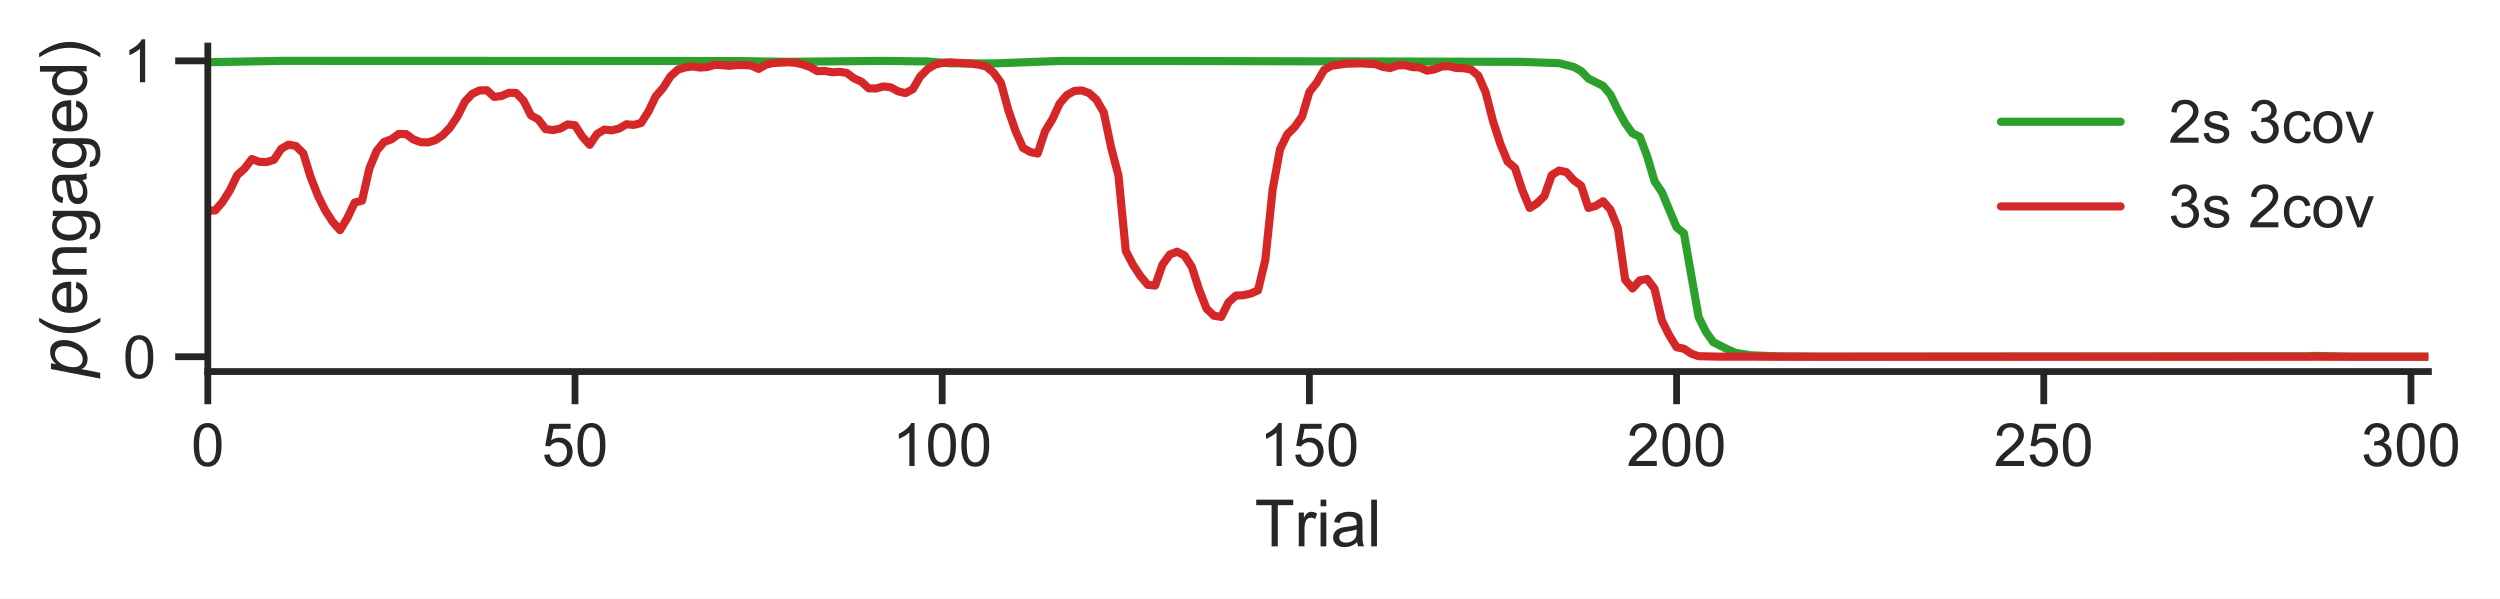
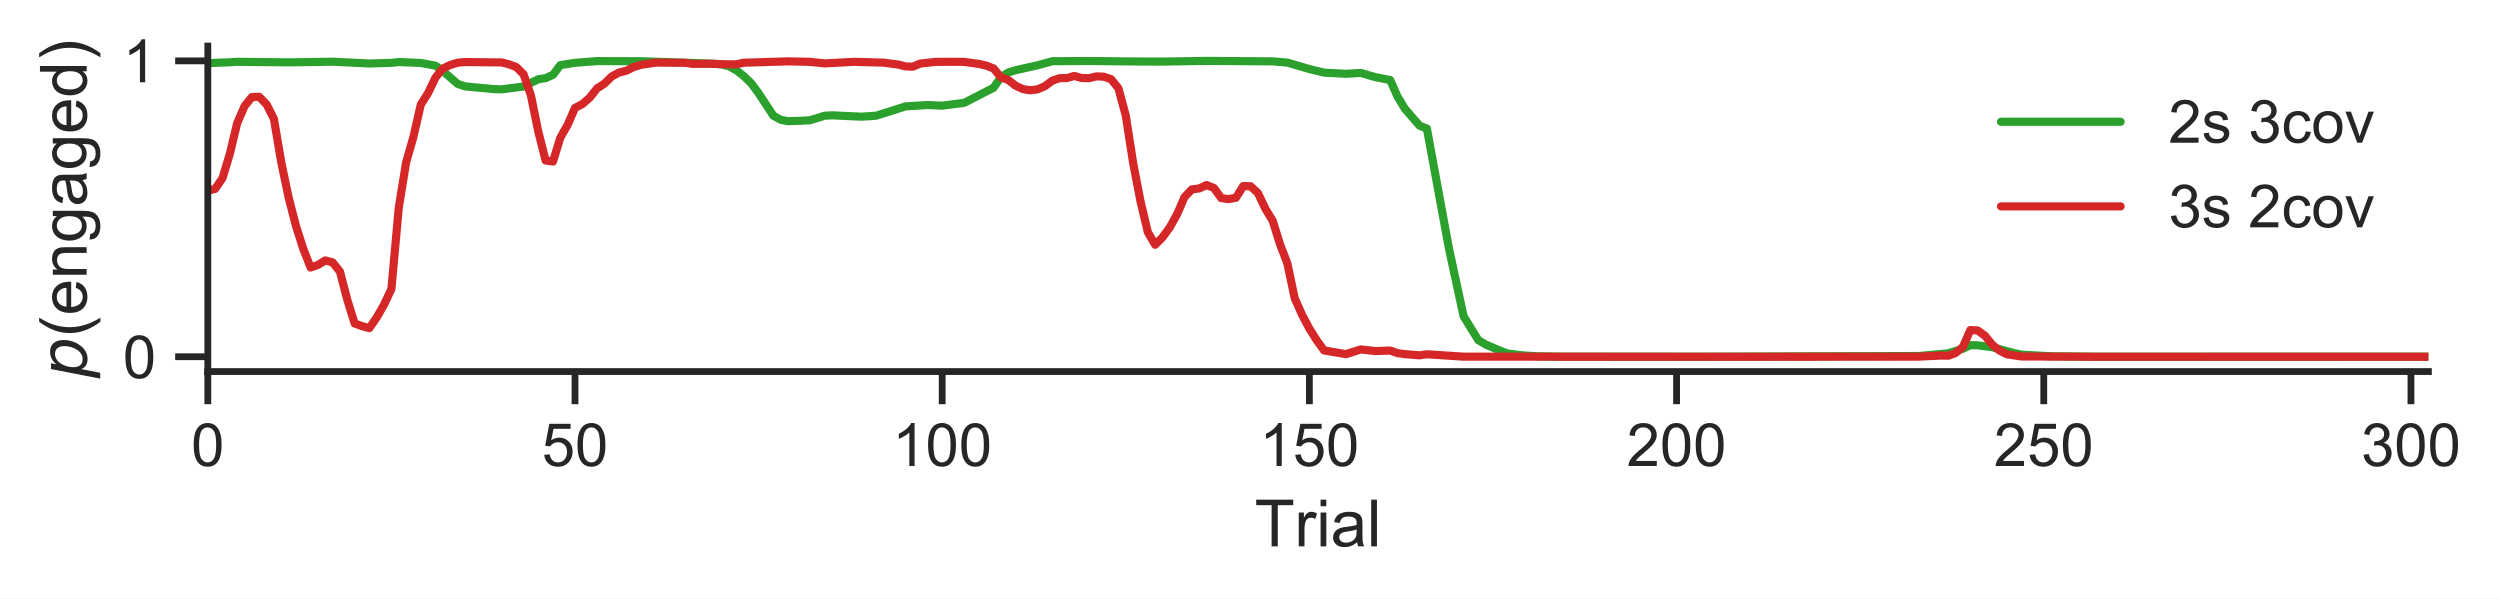
<svg xmlns="http://www.w3.org/2000/svg" xmlns:xlink="http://www.w3.org/1999/xlink" height="110.064pt" version="1.1" viewBox="0 0 459.764 110.064" width="459.764pt">
  <defs>
    <style type="text/css">
*{stroke-linecap:butt;stroke-linejoin:round;}
  </style>
  </defs>
  <g id="figure_1">
    <g id="patch_1">
      <path d="M 0 110.064  L 459.764 110.064  L 459.764 0  L 0 0  z " style="fill:#ffffff;" />
    </g>
    <g id="axes_1">
      <g id="patch_2">
        <path d="M 38.217 68.33  L 446.597 68.33  L 446.597 8.47  L 38.217 8.47  z " style="fill:#ffffff;" />
      </g>
      <g id="matplotlib.axis_1">
        <g id="xtick_1">
          <g id="line2d_1">
            <defs>
-               <path d="M 0 0  L 0 6  " id="meb59ed210e" style="stroke:#262626;stroke-width:1.25;" />
-             </defs>
-             <g>
-               <use style="fill:#262626;stroke:#262626;stroke-width:1.25;" x="38.217" xlink:href="#meb59ed210e" y="68.33" />
+               <path d="M 0 0  L 0 6  " id="m10d010ecf6" style="stroke:#262626;stroke-width:1.25;" />
+             </defs>
+             <g>
+               <use style="fill:#262626;stroke:#262626;stroke-width:1.25;" x="38.217" xlink:href="#m10d010ecf6" y="68.33" />
            </g>
          </g>
          <g id="text_1">
            <defs>
              <path d="M 4.156 35.297  Q 4.156 48 6.766 55.734  Q 9.375 63.484 14.516 67.672  Q 19.672 71.875 27.484 71.875  Q 33.25 71.875 37.594 69.547  Q 41.938 67.234 44.766 62.859  Q 47.609 58.5 49.219 52.219  Q 50.828 45.953 50.828 35.297  Q 50.828 22.703 48.234 14.969  Q 45.656 7.234 40.5 3  Q 35.359 -1.219 27.484 -1.219  Q 17.141 -1.219 11.234 6.203  Q 4.156 15.141 4.156 35.297  z M 13.188 35.297  Q 13.188 17.672 17.312 11.828  Q 21.438 6 27.484 6  Q 33.547 6 37.672 11.859  Q 41.797 17.719 41.797 35.297  Q 41.797 52.984 37.672 58.781  Q 33.547 64.594 27.391 64.594  Q 21.344 64.594 17.719 59.469  Q 13.188 52.938 13.188 35.297  z " id="ArialMT-48" />
            </defs>
            <g style="fill:#262626;" transform="translate(35.15852 85.70343)scale(0.11 -0.11)">
              <use xlink:href="#ArialMT-48" />
            </g>
          </g>
        </g>
        <g id="xtick_2">
          <g id="line2d_2">
            <g>
-               <use style="fill:#262626;stroke:#262626;stroke-width:1.25;" x="105.746" xlink:href="#meb59ed210e" y="68.33" />
+               <use style="fill:#262626;stroke:#262626;stroke-width:1.25;" x="105.746" xlink:href="#m10d010ecf6" y="68.33" />
            </g>
          </g>
          <g id="text_2">
            <defs>
              <path d="M 4.156 18.75  L 13.375 19.531  Q 14.406 12.797 18.141 9.391  Q 21.875 6 27.156 6  Q 33.5 6 37.891 10.781  Q 42.281 15.578 42.281 23.484  Q 42.281 31 38.062 35.344  Q 33.844 39.703 27 39.703  Q 22.75 39.703 19.328 37.766  Q 15.922 35.844 13.969 32.766  L 5.719 33.844  L 12.641 70.609  L 48.25 70.609  L 48.25 62.203  L 19.672 62.203  L 15.828 42.969  Q 22.266 47.469 29.344 47.469  Q 38.719 47.469 45.156 40.969  Q 51.609 34.469 51.609 24.266  Q 51.609 14.547 45.953 7.469  Q 39.062 -1.219 27.156 -1.219  Q 17.391 -1.219 11.203 4.25  Q 5.031 9.719 4.156 18.75  z " id="ArialMT-53" />
            </defs>
            <g style="fill:#262626;" transform="translate(99.62865 85.70343)scale(0.11 -0.11)">
              <use xlink:href="#ArialMT-53" />
              <use x="55.615" xlink:href="#ArialMT-48" />
            </g>
          </g>
        </g>
        <g id="xtick_3">
          <g id="line2d_3">
            <g>
-               <use style="fill:#262626;stroke:#262626;stroke-width:1.25;" x="173.274" xlink:href="#meb59ed210e" y="68.33" />
+               <use style="fill:#262626;stroke:#262626;stroke-width:1.25;" x="173.274" xlink:href="#m10d010ecf6" y="68.33" />
            </g>
          </g>
          <g id="text_3">
            <defs>
              <path d="M 37.25 0  L 28.469 0  L 28.469 56  Q 25.297 52.984 20.141 49.953  Q 14.984 46.922 10.891 45.406  L 10.891 53.906  Q 18.266 57.375 23.781 62.297  Q 29.297 67.234 31.594 71.875  L 37.25 71.875  z " id="ArialMT-49" />
            </defs>
            <g style="fill:#262626;" transform="translate(164.0988 85.70343)scale(0.11 -0.11)">
              <use xlink:href="#ArialMT-49" />
              <use x="55.615" xlink:href="#ArialMT-48" />
              <use x="111.23" xlink:href="#ArialMT-48" />
            </g>
          </g>
        </g>
        <g id="xtick_4">
          <g id="line2d_4">
            <g>
-               <use style="fill:#262626;stroke:#262626;stroke-width:1.25;" x="240.803" xlink:href="#meb59ed210e" y="68.33" />
+               <use style="fill:#262626;stroke:#262626;stroke-width:1.25;" x="240.803" xlink:href="#m10d010ecf6" y="68.33" />
            </g>
          </g>
          <g id="text_4">
            <g style="fill:#262626;" transform="translate(231.6274 85.70343)scale(0.11 -0.11)">
              <use xlink:href="#ArialMT-49" />
              <use x="55.615" xlink:href="#ArialMT-53" />
              <use x="111.23" xlink:href="#ArialMT-48" />
            </g>
          </g>
        </g>
        <g id="xtick_5">
          <g id="line2d_5">
            <g>
-               <use style="fill:#262626;stroke:#262626;stroke-width:1.25;" x="308.332" xlink:href="#meb59ed210e" y="68.33" />
+               <use style="fill:#262626;stroke:#262626;stroke-width:1.25;" x="308.332" xlink:href="#m10d010ecf6" y="68.33" />
            </g>
          </g>
          <g id="text_5">
            <defs>
              <path d="M 50.344 8.453  L 50.344 0  L 3.031 0  Q 2.938 3.172 4.047 6.109  Q 5.859 10.938 9.828 15.625  Q 13.812 20.312 21.344 26.469  Q 33.016 36.031 37.109 41.625  Q 41.219 47.219 41.219 52.203  Q 41.219 57.422 37.469 61  Q 33.734 64.594 27.734 64.594  Q 21.391 64.594 17.578 60.781  Q 13.766 56.984 13.719 50.25  L 4.688 51.172  Q 5.609 61.281 11.656 66.578  Q 17.719 71.875 27.938 71.875  Q 38.234 71.875 44.234 66.156  Q 50.25 60.453 50.25 52  Q 50.25 47.703 48.484 43.547  Q 46.734 39.406 42.656 34.812  Q 38.578 30.219 29.109 22.219  Q 21.188 15.578 18.938 13.203  Q 16.703 10.844 15.234 8.453  z " id="ArialMT-50" />
            </defs>
            <g style="fill:#262626;" transform="translate(299.1561 85.70343)scale(0.11 -0.11)">
              <use xlink:href="#ArialMT-50" />
              <use x="55.615" xlink:href="#ArialMT-48" />
              <use x="111.23" xlink:href="#ArialMT-48" />
            </g>
          </g>
        </g>
        <g id="xtick_6">
          <g id="line2d_6">
            <g>
-               <use style="fill:#262626;stroke:#262626;stroke-width:1.25;" x="375.86" xlink:href="#meb59ed210e" y="68.33" />
+               <use style="fill:#262626;stroke:#262626;stroke-width:1.25;" x="375.86" xlink:href="#m10d010ecf6" y="68.33" />
            </g>
          </g>
          <g id="text_6">
            <g style="fill:#262626;" transform="translate(366.6847 85.70343)scale(0.11 -0.11)">
              <use xlink:href="#ArialMT-50" />
              <use x="55.615" xlink:href="#ArialMT-53" />
              <use x="111.23" xlink:href="#ArialMT-48" />
            </g>
          </g>
        </g>
        <g id="xtick_7">
          <g id="line2d_7">
            <g>
-               <use style="fill:#262626;stroke:#262626;stroke-width:1.25;" x="443.389" xlink:href="#meb59ed210e" y="68.33" />
+               <use style="fill:#262626;stroke:#262626;stroke-width:1.25;" x="443.389" xlink:href="#m10d010ecf6" y="68.33" />
            </g>
          </g>
          <g id="text_7">
            <defs>
              <path d="M 4.203 18.891  L 12.984 20.062  Q 14.5 12.594 18.141 9.297  Q 21.781 6 27 6  Q 33.203 6 37.469 10.297  Q 41.75 14.594 41.75 20.953  Q 41.75 27 37.797 30.922  Q 33.844 34.859 27.734 34.859  Q 25.25 34.859 21.531 33.891  L 22.516 41.609  Q 23.391 41.5 23.922 41.5  Q 29.547 41.5 34.031 44.422  Q 38.531 47.359 38.531 53.469  Q 38.531 58.297 35.25 61.469  Q 31.984 64.656 26.812 64.656  Q 21.688 64.656 18.266 61.422  Q 14.844 58.203 13.875 51.766  L 5.078 53.328  Q 6.688 62.156 12.391 67.016  Q 18.109 71.875 26.609 71.875  Q 32.469 71.875 37.391 69.359  Q 42.328 66.844 44.938 62.5  Q 47.562 58.156 47.562 53.266  Q 47.562 48.641 45.062 44.828  Q 42.578 41.016 37.703 38.766  Q 44.047 37.312 47.562 32.688  Q 51.078 28.078 51.078 21.141  Q 51.078 11.766 44.234 5.25  Q 37.406 -1.266 26.953 -1.266  Q 17.531 -1.266 11.297 4.344  Q 5.078 9.969 4.203 18.891  z " id="ArialMT-51" />
            </defs>
            <g style="fill:#262626;" transform="translate(434.2134 85.70343)scale(0.11 -0.11)">
              <use xlink:href="#ArialMT-51" />
              <use x="55.615" xlink:href="#ArialMT-48" />
              <use x="111.23" xlink:href="#ArialMT-48" />
            </g>
          </g>
        </g>
        <g id="text_8">
          <defs>
            <path d="M 25.922 0  L 25.922 63.141  L 2.344 63.141  L 2.344 71.578  L 59.078 71.578  L 59.078 63.141  L 35.406 63.141  L 35.406 0  z " id="ArialMT-84" />
            <path d="M 6.5 0  L 6.5 51.859  L 14.406 51.859  L 14.406 44  Q 17.438 49.516 20 51.266  Q 22.562 53.031 25.641 53.031  Q 30.078 53.031 34.672 50.203  L 31.641 42.047  Q 28.422 43.953 25.203 43.953  Q 22.312 43.953 20.016 42.219  Q 17.719 40.484 16.75 37.406  Q 15.281 32.719 15.281 27.156  L 15.281 0  z " id="ArialMT-114" />
            <path d="M 6.641 61.469  L 6.641 71.578  L 15.438 71.578  L 15.438 61.469  z M 6.641 0  L 6.641 51.859  L 15.438 51.859  L 15.438 0  z " id="ArialMT-105" />
            <path d="M 40.438 6.391  Q 35.547 2.25 31.031 0.531  Q 26.516 -1.172 21.344 -1.172  Q 12.797 -1.172 8.203 3  Q 3.609 7.172 3.609 13.672  Q 3.609 17.484 5.344 20.625  Q 7.078 23.781 9.891 25.688  Q 12.703 27.594 16.219 28.562  Q 18.797 29.25 24.031 29.891  Q 34.672 31.156 39.703 32.906  Q 39.75 34.719 39.75 35.203  Q 39.75 40.578 37.25 42.781  Q 33.891 45.75 27.25 45.75  Q 21.047 45.75 18.094 43.578  Q 15.141 41.406 13.719 35.891  L 5.125 37.062  Q 6.297 42.578 8.984 45.969  Q 11.672 49.359 16.75 51.188  Q 21.828 53.031 28.516 53.031  Q 35.156 53.031 39.297 51.469  Q 43.453 49.906 45.406 47.531  Q 47.359 45.172 48.141 41.547  Q 48.578 39.312 48.578 33.453  L 48.578 21.734  Q 48.578 9.469 49.141 6.219  Q 49.703 2.984 51.375 0  L 42.188 0  Q 40.828 2.734 40.438 6.391  z M 39.703 26.031  Q 34.906 24.078 25.344 22.703  Q 19.922 21.922 17.672 20.938  Q 15.438 19.969 14.203 18.094  Q 12.984 16.219 12.984 13.922  Q 12.984 10.406 15.641 8.062  Q 18.312 5.719 23.438 5.719  Q 28.516 5.719 32.469 7.938  Q 36.422 10.156 38.281 14.016  Q 39.703 17 39.703 22.797  z " id="ArialMT-97" />
            <path d="M 6.391 0  L 6.391 71.578  L 15.188 71.578  L 15.188 0  z " id="ArialMT-108" />
          </defs>
          <g style="fill:#262626;" transform="translate(230.7443 100.4791)scale(0.12 -0.12)">
            <use xlink:href="#ArialMT-84" />
            <use x="61.037" xlink:href="#ArialMT-114" />
            <use x="94.338" xlink:href="#ArialMT-105" />
            <use x="116.555" xlink:href="#ArialMT-97" />
            <use x="172.17" xlink:href="#ArialMT-108" />
          </g>
        </g>
      </g>
      <g id="matplotlib.axis_2">
        <g id="ytick_1">
          <g id="line2d_8">
            <defs>
-               <path d="M 0 0  L -6 0  " id="m8cedfc2ea2" style="stroke:#262626;stroke-width:1.25;" />
-             </defs>
-             <g>
-               <use style="fill:#262626;stroke:#262626;stroke-width:1.25;" x="38.217" xlink:href="#m8cedfc2ea2" y="65.609" />
+               <path d="M 0 0  L -6 0  " id="m871ea0dae2" style="stroke:#262626;stroke-width:1.25;" />
+             </defs>
+             <g>
+               <use style="fill:#262626;stroke:#262626;stroke-width:1.25;" x="38.217" xlink:href="#m871ea0dae2" y="65.609" />
            </g>
          </g>
          <g id="text_9">
            <g style="fill:#262626;" transform="translate(22.6 69.54574)scale(0.11 -0.11)">
              <use xlink:href="#ArialMT-48" />
            </g>
          </g>
        </g>
        <g id="ytick_2">
          <g id="line2d_9">
            <g>
-               <use style="fill:#262626;stroke:#262626;stroke-width:1.25;" x="38.217" xlink:href="#m8cedfc2ea2" y="11.191" />
+               <use style="fill:#262626;stroke:#262626;stroke-width:1.25;" x="38.217" xlink:href="#m871ea0dae2" y="11.191" />
            </g>
          </g>
          <g id="text_10">
            <g style="fill:#262626;" transform="translate(22.6 15.12786)scale(0.11 -0.11)">
              <use xlink:href="#ArialMT-49" />
            </g>
          </g>
        </g>
        <g id="text_11">
          <defs>
            <path d="M 49.609 33.688  Q 49.609 40.875 46.484 44.672  Q 43.359 48.484 37.5 48.484  Q 33.5 48.484 29.859 46.438  Q 26.219 44.391 23.391 40.484  Q 20.609 36.625 18.938 31.156  Q 17.281 25.688 17.281 20.312  Q 17.281 13.484 20.406 9.797  Q 23.531 6.109 29.297 6.109  Q 33.547 6.109 37.188 8.109  Q 40.828 10.109 43.406 13.922  Q 46.188 17.922 47.891 23.344  Q 49.609 28.766 49.609 33.688  z M 21.781 46.391  Q 25.391 51.125 30.297 53.562  Q 35.203 56 41.219 56  Q 49.609 56 54.25 50.5  Q 58.891 45.016 58.891 35.109  Q 58.891 27 56 19.656  Q 53.125 12.312 47.703 6.5  Q 44.094 2.641 39.547 0.609  Q 35.016 -1.422 29.984 -1.422  Q 24.172 -1.422 20.219 1  Q 16.266 3.422 14.312 8.203  L 8.688 -20.797  L -0.297 -20.797  L 14.406 54.688  L 23.391 54.688  z " id="DejaVuSans-Oblique-112" />
            <path d="M 23.391 -21.047  Q 16.109 -11.859 11.078 0.438  Q 6.062 12.75 6.062 25.922  Q 6.062 37.547 9.812 48.188  Q 14.203 60.547 23.391 72.797  L 29.688 72.797  Q 23.781 62.641 21.875 58.297  Q 18.891 51.562 17.188 44.234  Q 15.094 35.109 15.094 25.875  Q 15.094 2.391 29.688 -21.047  z " id="ArialMT-40" />
            <path d="M 42.094 16.703  L 51.172 15.578  Q 49.031 7.625 43.219 3.219  Q 37.406 -1.172 28.375 -1.172  Q 17 -1.172 10.328 5.828  Q 3.656 12.844 3.656 25.484  Q 3.656 38.578 10.391 45.797  Q 17.141 53.031 27.875 53.031  Q 38.281 53.031 44.875 45.953  Q 51.469 38.875 51.469 26.031  Q 51.469 25.25 51.422 23.688  L 12.75 23.688  Q 13.234 15.141 17.578 10.594  Q 21.922 6.062 28.422 6.062  Q 33.25 6.062 36.672 8.594  Q 40.094 11.141 42.094 16.703  z M 13.234 30.906  L 42.188 30.906  Q 41.609 37.453 38.875 40.719  Q 34.672 45.797 27.984 45.797  Q 21.922 45.797 17.797 41.75  Q 13.672 37.703 13.234 30.906  z " id="ArialMT-101" />
            <path d="M 6.594 0  L 6.594 51.859  L 14.5 51.859  L 14.5 44.484  Q 20.219 53.031 31 53.031  Q 35.688 53.031 39.625 51.344  Q 43.562 49.656 45.516 46.922  Q 47.469 44.188 48.25 40.438  Q 48.734 37.984 48.734 31.891  L 48.734 0  L 39.938 0  L 39.938 31.547  Q 39.938 36.922 38.906 39.578  Q 37.891 42.234 35.281 43.812  Q 32.672 45.406 29.156 45.406  Q 23.531 45.406 19.453 41.844  Q 15.375 38.281 15.375 28.328  L 15.375 0  z " id="ArialMT-110" />
            <path d="M 4.984 -4.297  L 13.531 -5.562  Q 14.062 -9.516 16.5 -11.328  Q 19.781 -13.766 25.438 -13.766  Q 31.547 -13.766 34.859 -11.328  Q 38.188 -8.891 39.359 -4.5  Q 40.047 -1.812 39.984 6.781  Q 34.234 0 25.641 0  Q 14.938 0 9.078 7.719  Q 3.219 15.438 3.219 26.219  Q 3.219 33.641 5.906 39.906  Q 8.594 46.188 13.688 49.609  Q 18.797 53.031 25.688 53.031  Q 34.859 53.031 40.828 45.609  L 40.828 51.859  L 48.922 51.859  L 48.922 7.031  Q 48.922 -5.078 46.453 -10.125  Q 44 -15.188 38.641 -18.109  Q 33.297 -21.047 25.484 -21.047  Q 16.219 -21.047 10.5 -16.875  Q 4.781 -12.703 4.984 -4.297  z M 12.25 26.859  Q 12.25 16.656 16.297 11.969  Q 20.359 7.281 26.469 7.281  Q 32.516 7.281 36.609 11.938  Q 40.719 16.609 40.719 26.562  Q 40.719 36.078 36.5 40.906  Q 32.281 45.75 26.312 45.75  Q 20.453 45.75 16.344 40.984  Q 12.25 36.234 12.25 26.859  z " id="ArialMT-103" />
            <path d="M 40.234 0  L 40.234 6.547  Q 35.297 -1.172 25.734 -1.172  Q 19.531 -1.172 14.328 2.25  Q 9.125 5.672 6.266 11.797  Q 3.422 17.922 3.422 25.875  Q 3.422 33.641 6 39.969  Q 8.594 46.297 13.766 49.656  Q 18.953 53.031 25.344 53.031  Q 30.031 53.031 33.688 51.047  Q 37.359 49.078 39.656 45.906  L 39.656 71.578  L 48.391 71.578  L 48.391 0  z M 12.453 25.875  Q 12.453 15.922 16.641 10.984  Q 20.844 6.062 26.562 6.062  Q 32.328 6.062 36.344 10.766  Q 40.375 15.484 40.375 25.141  Q 40.375 35.797 36.266 40.766  Q 32.172 45.75 26.172 45.75  Q 20.312 45.75 16.375 40.969  Q 12.453 36.188 12.453 25.875  z " id="ArialMT-100" />
            <path d="M 12.359 -21.047  L 6.062 -21.047  Q 20.656 2.391 20.656 25.875  Q 20.656 35.062 18.562 44.094  Q 16.891 51.422 13.922 58.156  Q 12.016 62.547 6.062 72.797  L 12.359 72.797  Q 21.531 60.547 25.922 48.188  Q 29.688 37.547 29.688 25.922  Q 29.688 12.75 24.625 0.438  Q 19.578 -11.859 12.359 -21.047  z " id="ArialMT-41" />
          </defs>
          <g style="fill:#262626;" transform="translate(15.96 69.6)rotate(-90)scale(0.12 -0.12)">
            <use transform="translate(0 0.203125)" xlink:href="#DejaVuSans-Oblique-112" />
            <use transform="translate(63.47656 0.203125)" xlink:href="#ArialMT-40" />
            <use transform="translate(96.77734 0.203125)" xlink:href="#ArialMT-101" />
            <use transform="translate(152.3926 0.203125)" xlink:href="#ArialMT-110" />
            <use transform="translate(208.0078 0.203125)" xlink:href="#ArialMT-103" />
            <use transform="translate(263.623 0.203125)" xlink:href="#ArialMT-97" />
            <use transform="translate(319.2383 0.203125)" xlink:href="#ArialMT-103" />
            <use transform="translate(374.8535 0.203125)" xlink:href="#ArialMT-101" />
            <use transform="translate(430.4688 0.203125)" xlink:href="#ArialMT-100" />
            <use transform="translate(486.084 0.203125)" xlink:href="#ArialMT-41" />
          </g>
        </g>
      </g>
      <g id="line2d_10">
-         <path clip-path="url(#pc76b849a03)" d="M 38.217 11.441  L 51.723 11.197  L 89.539 11.202  L 135.458 11.229  L 144.912 11.369  L 162.47 11.197  L 170.573 11.303  L 174.625 11.647  L 182.728 11.665  L 194.883 11.212  L 219.194 11.223  L 279.97 11.374  L 282.671 11.476  L 286.722 11.618  L 289.424 12.314  L 290.774 13.059  L 292.125 14.456  L 294.826 15.796  L 296.176 17.412  L 297.527 20.219  L 298.878 22.652  L 300.228 24.526  L 301.579 25.169  L 302.929 28.75  L 304.28 33.332  L 305.63 35.338  L 308.332 41.805  L 309.682 42.908  L 312.383 58.312  L 313.734 61.023  L 315.084 62.928  L 317.786 64.281  L 319.136 64.882  L 321.837 65.328  L 327.24 65.546  L 335.343 65.593  L 424.481 65.516  L 425.831 65.452  L 432.584 65.599  L 460.764 65.602  L 460.764 65.602  " style="fill:none;stroke:#2ca02c;stroke-linecap:round;stroke-width:1.5;" />
+         <path clip-path="url(#p926b08564e)" d="M 38.217 11.612  L 42.269 11.454  L 43.619 11.367  L 53.073 11.468  L 58.476 11.393  L 61.177 11.346  L 67.93 11.675  L 71.981 11.557  L 73.332 11.41  L 77.384 11.577  L 80.085 12.07  L 81.435 13.04  L 84.137 15.41  L 85.487 15.883  L 90.889 16.395  L 92.24 16.43  L 96.292 15.915  L 98.993 14.574  L 100.343 14.367  L 101.694 13.763  L 103.045 11.972  L 105.746 11.556  L 109.797 11.236  L 117.901 11.258  L 131.407 11.724  L 132.757 11.863  L 134.108 12.204  L 135.458 12.954  L 136.809 14.012  L 138.159 15.324  L 139.51 17.148  L 142.211 21.26  L 143.562 22.032  L 144.912 22.283  L 147.613 22.197  L 148.964 22.112  L 151.665 21.28  L 153.016 21.211  L 158.418 21.459  L 161.119 21.282  L 166.521 19.568  L 170.573 19.315  L 173.274 19.432  L 177.326 18.912  L 182.728 16.134  L 184.079 14.169  L 185.429 13.333  L 186.78 12.91  L 190.832 12.003  L 193.533 11.258  L 200.286 11.214  L 208.389 11.305  L 213.792 11.329  L 221.895 11.197  L 234.05 11.285  L 236.751 11.511  L 240.803 12.703  L 243.504 13.358  L 247.556 13.573  L 250.257 13.407  L 252.958 14.195  L 255.659 14.714  L 257.01 17.754  L 258.36 19.982  L 261.062 23.107  L 262.412 23.642  L 266.464 45.669  L 269.165 58.173  L 271.866 62.55  L 273.217 63.36  L 275.918 64.504  L 277.268 65.013  L 279.97 65.346  L 282.671 65.523  L 286.722 65.594  L 313.734 65.603  L 352.901 65.472  L 358.303 64.971  L 361.004 64.133  L 362.355 63.477  L 363.705 63.505  L 366.406 63.859  L 370.458 64.953  L 371.809 65.219  L 377.211 65.523  L 385.314 65.605  L 460.764 65.592  L 460.764 65.592  " style="fill:none;stroke:#2ca02c;stroke-linecap:round;stroke-width:1.5;" />
      </g>
      <g id="line2d_11">
-         <path clip-path="url(#pc76b849a03)" d="M 38.217 38.732  L 39.568 38.707  L 40.918 37.155  L 42.269 35.025  L 43.619 32.215  L 44.97 31.007  L 46.32 29.248  L 47.671 29.761  L 49.022 29.809  L 50.372 29.394  L 51.723 27.365  L 53.073 26.598  L 54.424 26.85  L 55.774 28.197  L 57.125 32.562  L 58.476 36.018  L 59.826 38.72  L 61.177 40.792  L 62.527 42.326  L 63.878 40.11  L 65.228 37.245  L 66.579 36.908  L 67.93 30.986  L 69.28 27.729  L 70.631 26.109  L 71.981 25.621  L 73.332 24.647  L 74.683 24.656  L 76.033 25.648  L 77.384 26.151  L 78.734 26.19  L 80.085 25.765  L 81.435 24.858  L 82.786 23.427  L 84.137 21.406  L 85.487 18.703  L 86.838 17.265  L 88.188 16.629  L 89.539 16.597  L 90.889 17.827  L 92.24 17.656  L 93.591 17.065  L 94.941 17.101  L 96.292 18.539  L 97.642 21.218  L 98.993 21.951  L 100.343 23.749  L 101.694 23.919  L 103.045 23.634  L 104.395 22.88  L 105.746 23.031  L 107.096 25.133  L 108.447 26.637  L 109.797 24.638  L 111.148 23.834  L 112.499 23.968  L 113.849 23.647  L 115.2 22.855  L 116.55 22.968  L 117.901 22.63  L 119.251 20.515  L 120.602 17.706  L 121.953 16.165  L 123.303 14.048  L 124.654 12.815  L 126.004 12.406  L 127.355 12.219  L 128.705 12.422  L 130.056 12.331  L 131.407 11.941  L 132.757 11.966  L 134.108 12.109  L 135.458 11.974  L 136.809 11.957  L 138.159 12.055  L 139.51 12.673  L 140.861 11.89  L 142.211 11.59  L 144.912 11.448  L 146.263 11.538  L 147.613 11.844  L 148.964 12.311  L 150.315 13.086  L 151.665 13.048  L 153.016 13.288  L 154.366 13.202  L 155.717 13.408  L 157.067 14.417  L 158.418 15.017  L 159.769 16.251  L 161.119 16.27  L 162.47 15.895  L 163.82 16.056  L 165.171 16.799  L 166.521 17.124  L 167.872 16.409  L 169.223 14.078  L 170.573 12.716  L 171.924 11.892  L 173.274 11.57  L 174.625 11.463  L 178.677 11.712  L 180.027 11.905  L 181.378 12.234  L 182.728 13.349  L 184.079 15.227  L 185.429 20.202  L 186.78 24.132  L 188.131 27.195  L 189.481 27.955  L 190.832 28.24  L 192.182 24.147  L 193.533 21.944  L 194.883 19.03  L 196.234 17.456  L 197.585 16.73  L 198.935 16.625  L 200.286 17.109  L 201.636 18.333  L 202.987 20.676  L 204.337 27.1  L 205.688 32.259  L 207.039 46.167  L 208.389 48.744  L 209.74 50.788  L 211.09 52.39  L 212.441 52.516  L 213.792 48.666  L 215.142 46.797  L 216.493 46.291  L 217.843 46.99  L 219.194 49.11  L 220.544 53.306  L 221.895 56.77  L 223.246 58.066  L 224.596 58.283  L 225.947 55.559  L 227.297 54.363  L 228.648 54.299  L 229.998 53.988  L 231.349 53.416  L 232.7 47.803  L 234.05 34.828  L 235.401 27.442  L 236.751 24.692  L 238.102 23.358  L 239.452 21.449  L 240.803 16.918  L 242.154 15.198  L 243.504 12.875  L 244.855 12.093  L 247.556 11.721  L 250.257 11.653  L 252.958 11.795  L 254.309 12.306  L 255.659 12.51  L 257.01 12.038  L 258.36 11.978  L 259.711 12.336  L 261.062 12.397  L 262.412 12.984  L 263.763 12.775  L 265.113 12.241  L 266.464 12.173  L 267.814 12.507  L 269.165 12.539  L 270.516 12.786  L 271.866 13.909  L 273.217 16.982  L 274.567 22.255  L 275.918 26.44  L 277.268 29.727  L 278.619 30.893  L 279.97 34.995  L 281.32 38.242  L 282.671 37.394  L 284.021 36.06  L 285.372 32.202  L 286.722 31.363  L 288.073 31.652  L 289.424 33.158  L 290.774 34.145  L 292.125 38.247  L 293.475 37.855  L 294.826 37.015  L 296.176 38.582  L 297.527 41.925  L 298.878 51.445  L 300.228 53.05  L 301.579 51.558  L 302.929 51.307  L 304.28 53.108  L 305.63 58.954  L 306.981 61.658  L 308.332 63.854  L 309.682 64.131  L 311.033 65.04  L 312.383 65.509  L 316.435 65.594  L 348.849 65.609  L 460.764 65.609  L 460.764 65.609  " style="fill:none;stroke:#d62728;stroke-linecap:round;stroke-width:1.5;" />
+         <path clip-path="url(#p926b08564e)" d="M 38.217 35.069  L 39.568 34.731  L 40.918 32.768  L 42.269 28.286  L 43.619 22.642  L 44.97 19.531  L 46.32 17.843  L 47.671 17.797  L 49.022 19.199  L 50.372 21.851  L 51.723 29.837  L 53.073 36.301  L 54.424 41.532  L 55.774 45.768  L 57.125 49.199  L 58.476 48.722  L 59.826 47.893  L 61.177 48.27  L 62.527 49.96  L 63.878 55.177  L 65.228 59.487  L 66.579 59.984  L 67.93 60.344  L 69.28 58.376  L 70.631 56.017  L 71.981 53.159  L 73.332 38.219  L 74.683 29.884  L 76.033 25.156  L 77.384 19.239  L 78.734 17.1  L 80.085 14.27  L 81.435 12.605  L 82.786 11.956  L 84.137 11.538  L 85.487 11.409  L 92.24 11.484  L 93.591 11.818  L 94.941 12.32  L 96.292 13.664  L 97.642 17.549  L 98.993 24.195  L 100.343 29.522  L 101.694 29.713  L 103.045 25.327  L 104.395 22.955  L 105.746 19.843  L 107.096 19.143  L 108.447 17.965  L 109.797 16.258  L 111.148 15.389  L 112.499 14.059  L 113.849 13.339  L 115.2 13.004  L 116.55 12.323  L 117.901 11.922  L 120.602 11.512  L 126.004 11.544  L 127.355 11.752  L 130.056 11.711  L 134.108 11.835  L 135.458 11.817  L 136.809 11.532  L 144.912 11.285  L 148.964 11.377  L 151.665 11.66  L 157.067 11.37  L 162.47 11.517  L 165.171 11.868  L 166.521 12.212  L 167.872 12.265  L 169.223 11.691  L 171.924 11.389  L 174.625 11.364  L 177.326 11.385  L 180.027 11.753  L 181.378 12.067  L 182.728 12.588  L 184.079 14.224  L 185.429 14.713  L 186.78 15.769  L 188.131 16.391  L 189.481 16.607  L 190.832 16.427  L 192.182 15.841  L 193.533 14.824  L 194.883 14.375  L 196.234 14.351  L 197.585 13.968  L 198.935 14.353  L 200.286 14.379  L 201.636 14.048  L 202.987 14.103  L 204.337 14.561  L 205.688 16.237  L 207.039 21.28  L 208.389 29.962  L 209.74 36.993  L 211.09 42.693  L 212.441 45.011  L 213.792 43.649  L 215.142 41.795  L 216.493 39.361  L 217.843 36.238  L 219.194 34.825  L 220.544 34.656  L 221.895 34.032  L 223.246 34.57  L 224.596 36.435  L 225.947 36.619  L 227.297 36.364  L 228.648 34.21  L 229.998 34.255  L 231.349 35.514  L 232.7 38.376  L 234.05 40.586  L 235.401 44.923  L 236.751 48.433  L 238.102 54.84  L 239.452 57.887  L 240.803 60.429  L 242.154 62.581  L 243.504 64.445  L 247.556 65.134  L 250.257 64.255  L 252.958 64.571  L 255.659 64.464  L 257.01 64.944  L 258.36 65.13  L 261.062 65.347  L 262.412 65.152  L 269.165 65.59  L 313.734 65.609  L 352.901 65.586  L 356.952 65.386  L 358.303 65.421  L 359.653 64.919  L 361.004 63.795  L 362.355 60.7  L 363.705 60.771  L 365.056 61.753  L 366.406 63.419  L 367.757 64.498  L 369.107 65.173  L 371.809 65.558  L 386.665 65.609  L 460.764 65.608  L 460.764 65.608  " style="fill:none;stroke:#d62728;stroke-linecap:round;stroke-width:1.5;" />
      </g>
      <g id="patch_3">
        <path d="M 38.217 68.33  L 38.217 8.47  " style="fill:none;stroke:#262626;stroke-linecap:square;stroke-linejoin:miter;stroke-width:1.25;" />
      </g>
      <g id="patch_4">
        <path d="M 38.217 68.33  L 446.597 68.33  " style="fill:none;stroke:#262626;stroke-linecap:square;stroke-linejoin:miter;stroke-width:1.25;" />
      </g>
      <g id="legend_1">
        <g id="line2d_12">
          <path d="M 367.989 22.394  L 389.989 22.394  " style="fill:none;stroke:#2ca02c;stroke-linecap:round;stroke-width:1.5;" />
        </g>
        <g id="line2d_13" />
        <g id="text_12">
          <defs>
            <path d="M 3.078 15.484  L 11.766 16.844  Q 12.5 11.625 15.844 8.844  Q 19.188 6.062 25.203 6.062  Q 31.25 6.062 34.172 8.516  Q 37.109 10.984 37.109 14.312  Q 37.109 17.281 34.516 19  Q 32.719 20.172 25.531 21.969  Q 15.875 24.422 12.141 26.203  Q 8.406 27.984 6.469 31.125  Q 4.547 34.281 4.547 38.094  Q 4.547 41.547 6.125 44.5  Q 7.719 47.469 10.453 49.422  Q 12.5 50.922 16.031 51.969  Q 19.578 53.031 23.641 53.031  Q 29.734 53.031 34.344 51.266  Q 38.969 49.516 41.156 46.5  Q 43.359 43.5 44.188 38.484  L 35.594 37.312  Q 35.016 41.312 32.203 43.547  Q 29.391 45.797 24.266 45.797  Q 18.219 45.797 15.625 43.797  Q 13.031 41.797 13.031 39.109  Q 13.031 37.406 14.109 36.031  Q 15.188 34.625 17.484 33.688  Q 18.797 33.203 25.25 31.453  Q 34.578 28.953 38.25 27.359  Q 41.938 25.781 44.031 22.75  Q 46.141 19.734 46.141 15.234  Q 46.141 10.844 43.578 6.953  Q 41.016 3.078 36.172 0.953  Q 31.344 -1.172 25.25 -1.172  Q 15.141 -1.172 9.844 3.031  Q 4.547 7.234 3.078 15.484  z " id="ArialMT-115" />
            <path id="ArialMT-32" />
            <path d="M 40.438 19  L 49.078 17.875  Q 47.656 8.938 41.812 3.875  Q 35.984 -1.172 27.484 -1.172  Q 16.844 -1.172 10.375 5.781  Q 3.906 12.75 3.906 25.734  Q 3.906 34.125 6.688 40.422  Q 9.469 46.734 15.156 49.875  Q 20.844 53.031 27.547 53.031  Q 35.984 53.031 41.359 48.75  Q 46.734 44.484 48.25 36.625  L 39.703 35.297  Q 38.484 40.531 35.375 43.156  Q 32.281 45.797 27.875 45.797  Q 21.234 45.797 17.078 41.031  Q 12.938 36.281 12.938 25.984  Q 12.938 15.531 16.938 10.797  Q 20.953 6.062 27.391 6.062  Q 32.562 6.062 36.031 9.234  Q 39.5 12.406 40.438 19  z " id="ArialMT-99" />
            <path d="M 3.328 25.922  Q 3.328 40.328 11.328 47.266  Q 18.016 53.031 27.641 53.031  Q 38.328 53.031 45.109 46.016  Q 51.906 39.016 51.906 26.656  Q 51.906 16.656 48.906 10.906  Q 45.906 5.172 40.156 2  Q 34.422 -1.172 27.641 -1.172  Q 16.75 -1.172 10.031 5.812  Q 3.328 12.797 3.328 25.922  z M 12.359 25.922  Q 12.359 15.969 16.703 11.016  Q 21.047 6.062 27.641 6.062  Q 34.188 6.062 38.531 11.031  Q 42.875 16.016 42.875 26.219  Q 42.875 35.844 38.5 40.797  Q 34.125 45.75 27.641 45.75  Q 21.047 45.75 16.703 40.812  Q 12.359 35.891 12.359 25.922  z " id="ArialMT-111" />
            <path d="M 21 0  L 1.266 51.859  L 10.547 51.859  L 21.688 20.797  Q 23.484 15.766 25 10.359  Q 26.172 14.453 28.266 20.219  L 39.797 51.859  L 48.828 51.859  L 29.203 0  z " id="ArialMT-118" />
          </defs>
          <g style="fill:#262626;" transform="translate(398.7895 26.24376)scale(0.11 -0.11)">
            <use xlink:href="#ArialMT-50" />
            <use x="55.615" xlink:href="#ArialMT-115" />
            <use x="105.615" xlink:href="#ArialMT-32" />
            <use x="133.398" xlink:href="#ArialMT-51" />
            <use x="189.014" xlink:href="#ArialMT-99" />
            <use x="239.014" xlink:href="#ArialMT-111" />
            <use x="294.629" xlink:href="#ArialMT-118" />
          </g>
        </g>
        <g id="line2d_14">
          <path d="M 367.989 37.954  L 389.989 37.954  " style="fill:none;stroke:#d62728;stroke-linecap:round;stroke-width:1.5;" />
        </g>
        <g id="line2d_15" />
        <g id="text_13">
          <g style="fill:#262626;" transform="translate(398.7895 41.8036)scale(0.11 -0.11)">
            <use xlink:href="#ArialMT-51" />
            <use x="55.615" xlink:href="#ArialMT-115" />
            <use x="105.615" xlink:href="#ArialMT-32" />
            <use x="133.398" xlink:href="#ArialMT-50" />
            <use x="189.014" xlink:href="#ArialMT-99" />
            <use x="239.014" xlink:href="#ArialMT-111" />
            <use x="294.629" xlink:href="#ArialMT-118" />
          </g>
        </g>
      </g>
    </g>
  </g>
  <defs>
-     <clipPath id="pc76b849a03">
+     <clipPath id="p926b08564e">
      <rect height="59.86" width="408.379" x="38.217" y="8.47" />
    </clipPath>
  </defs>
</svg>
